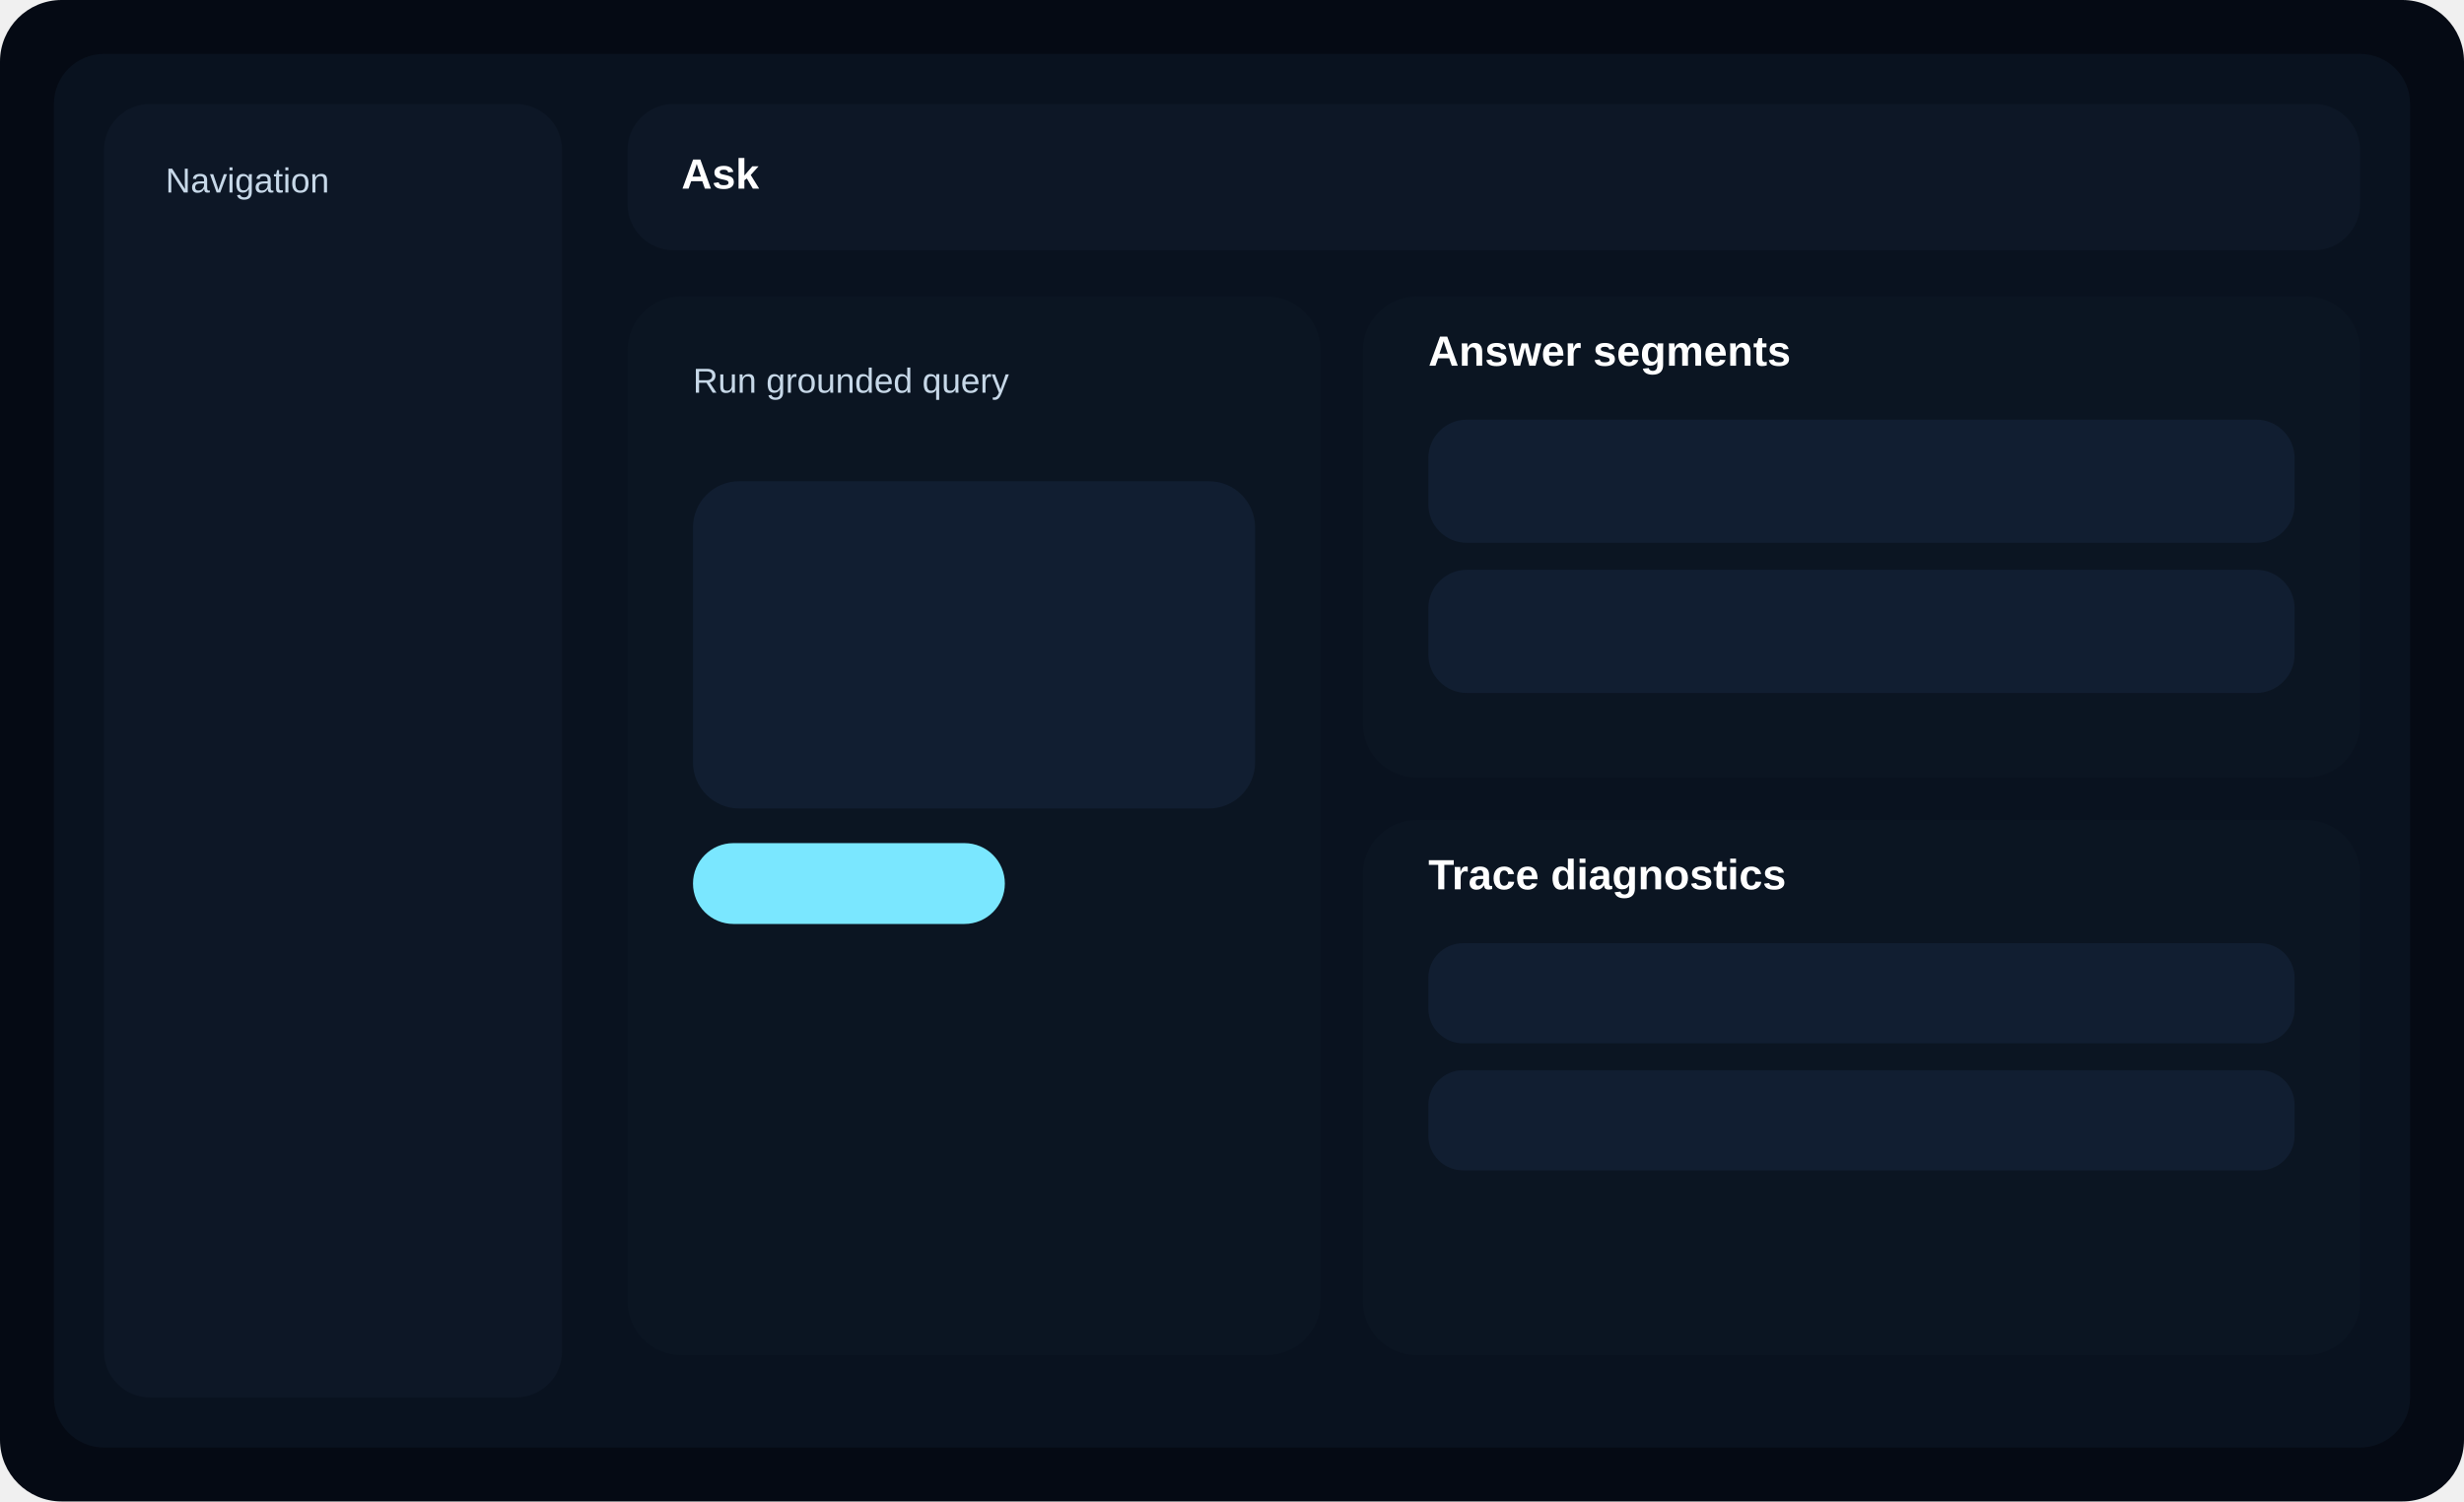
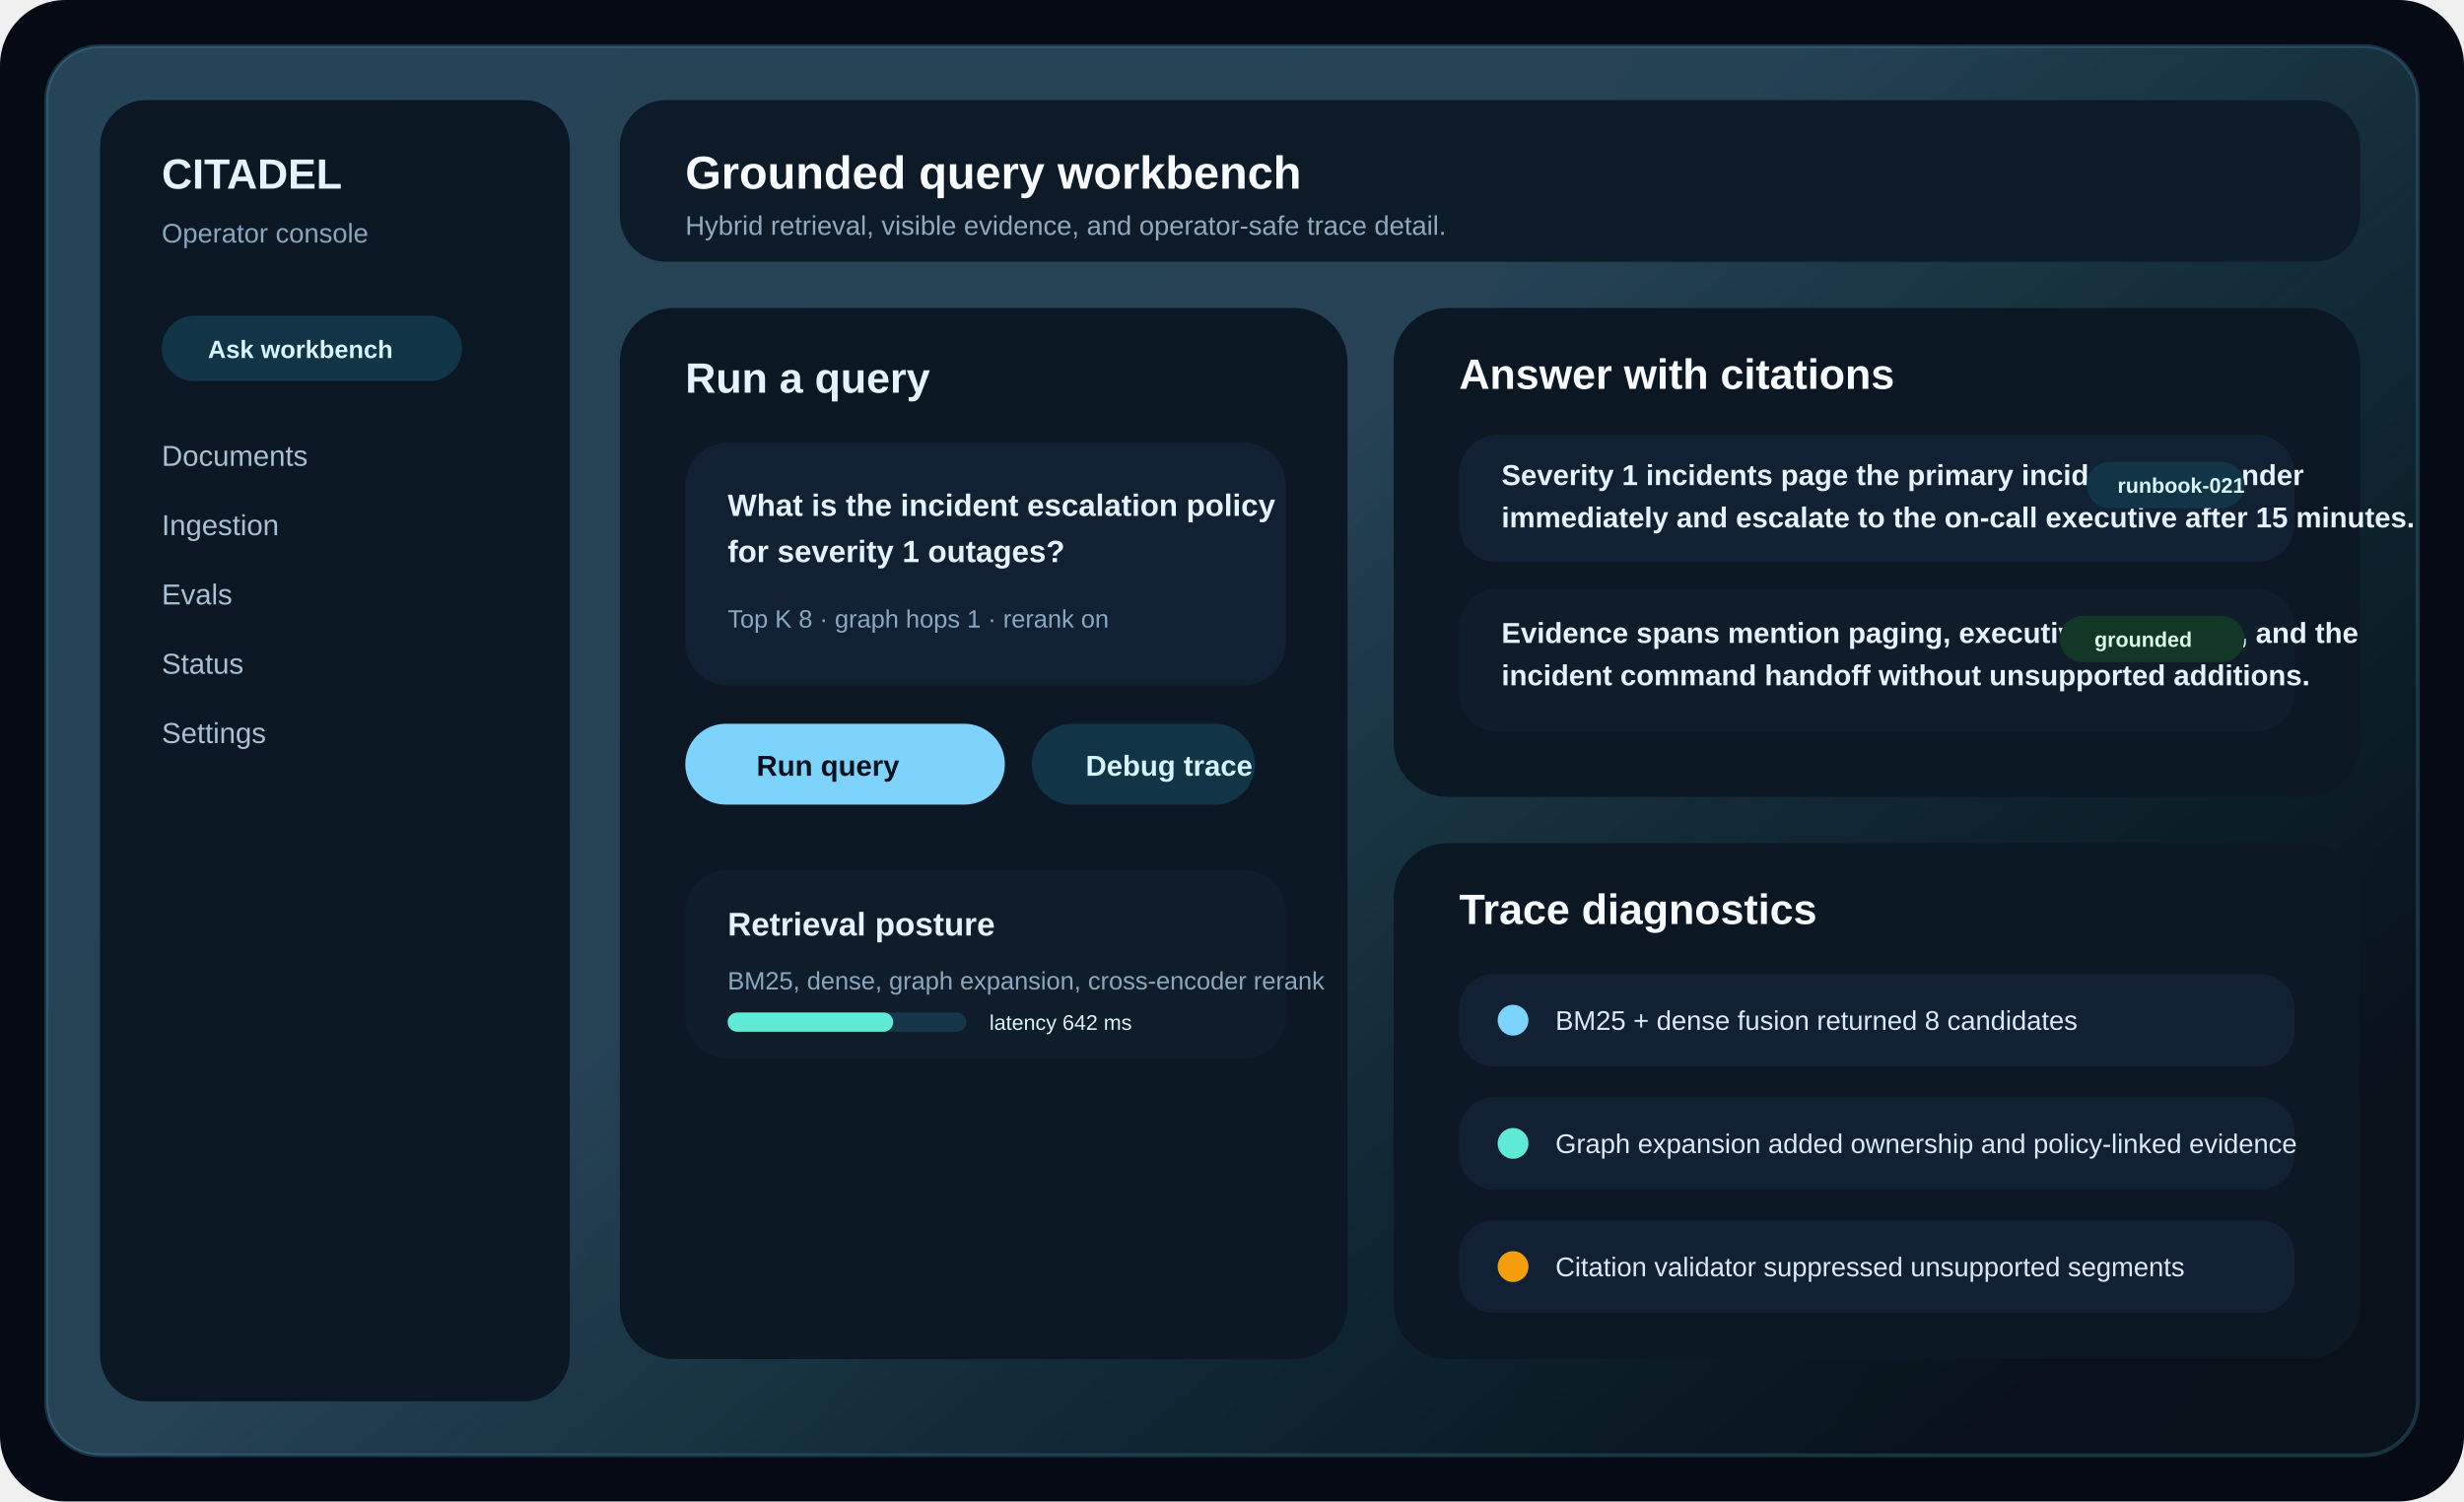
<svg xmlns="http://www.w3.org/2000/svg" width="1280" height="780" viewBox="0 0 1280 780" fill="none">
-   <rect width="1280" height="780" rx="32" fill="#050A14" />
-   <rect x="28" y="28" width="1224" height="724" rx="26" fill="#09121F" />
-   <rect x="54" y="54" width="238" height="672" rx="24" fill="#0D1726" />
-   <rect x="326" y="54" width="900" height="76" rx="24" fill="#0D1726" />
-   <rect x="326" y="154" width="360" height="550" rx="28" fill="#0B1522" />
-   <rect x="708" y="154" width="518" height="250" rx="28" fill="#0B1522" />
-   <rect x="708" y="426" width="518" height="278" rx="28" fill="#0B1522" />
-   <rect x="360" y="250" width="292" height="170" rx="24" fill="#111E31" />
-   <rect x="360" y="438" width="162" height="42" rx="21" fill="#7AE7FF" />
-   <rect x="742" y="218" width="450" height="64" rx="20" fill="#111E31" />
-   <rect x="742" y="296" width="450" height="64" rx="20" fill="#111E31" />
-   <rect x="742" y="490" width="450" height="52" rx="18" fill="#111E31" />
-   <rect x="742" y="556" width="450" height="52" rx="18" fill="#111E31" />
-   <text x="86" y="100" fill="#C7D8E8" font-family="Arial, sans-serif" font-size="18">Navigation</text>
-   <text x="354" y="98" fill="white" font-family="Arial, sans-serif" font-size="22" font-weight="700">Ask</text>
-   <text x="360" y="204" fill="#C7D8E8" font-family="Arial, sans-serif" font-size="18">Run grounded query</text>
-   <text x="742" y="190" fill="white" font-family="Arial, sans-serif" font-size="22" font-weight="700">Answer segments</text>
-   <text x="742" y="462" fill="white" font-family="Arial, sans-serif" font-size="22" font-weight="700">Trace diagnostics</text>
+   <defs>
+     <linearGradient id="askBg" x1="52" y1="42" x2="1216" y2="740" gradientUnits="userSpaceOnUse">
+       <stop stop-color="#0A1624" />
+       <stop offset="1" stop-color="#09111B" />
+     </linearGradient>
+     <linearGradient id="askAccent" x1="785" y1="154" x2="1174" y2="622" gradientUnits="userSpaceOnUse">
+       <stop stop-color="#7DD3FC" stop-opacity="0.24" />
+       <stop offset="1" stop-color="#14B8A6" stop-opacity="0" />
+     </linearGradient>
+   </defs>
+   <rect width="1280" height="780" rx="34" fill="#050A14" />
+   <rect x="24" y="24" width="1232" height="732" rx="28" fill="url(#askBg)" stroke="#173446" stroke-width="2" />
+   <rect x="24" y="24" width="1232" height="732" rx="28" fill="url(#askAccent)" />
+   <rect x="52" y="52" width="244" height="676" rx="24" fill="#0C1724" />
+   <rect x="322" y="52" width="904" height="84" rx="24" fill="#0D1B29" />
+   <rect x="322" y="160" width="378" height="546" rx="28" fill="#0C1724" />
+   <rect x="724" y="160" width="502" height="254" rx="28" fill="#0C1724" />
+   <rect x="724" y="438" width="502" height="268" rx="28" fill="#0C1724" />
+   <text x="84" y="98" fill="#E6F3FF" font-family="Segoe UI, Arial, sans-serif" font-size="22" font-weight="700">CITADEL</text>
+   <text x="84" y="126" fill="#88A6BE" font-family="Segoe UI, Arial, sans-serif" font-size="14">Operator console</text>
+   <rect x="84" y="164" width="156" height="34" rx="17" fill="#123447" />
+   <text x="108" y="186" fill="#D7F4FF" font-family="Segoe UI, Arial, sans-serif" font-size="13" font-weight="700">Ask workbench</text>
+   <text x="84" y="242" fill="#A7C0D2" font-family="Segoe UI, Arial, sans-serif" font-size="15">Documents</text>
+   <text x="84" y="278" fill="#A7C0D2" font-family="Segoe UI, Arial, sans-serif" font-size="15">Ingestion</text>
+   <text x="84" y="314" fill="#A7C0D2" font-family="Segoe UI, Arial, sans-serif" font-size="15">Evals</text>
+   <text x="84" y="350" fill="#A7C0D2" font-family="Segoe UI, Arial, sans-serif" font-size="15">Status</text>
+   <text x="84" y="386" fill="#A7C0D2" font-family="Segoe UI, Arial, sans-serif" font-size="15">Settings</text>
+   <text x="356" y="98" fill="#F8FBFF" font-family="Segoe UI, Arial, sans-serif" font-size="24" font-weight="700">Grounded query workbench</text>
+   <text x="356" y="122" fill="#90A9BD" font-family="Segoe UI, Arial, sans-serif" font-size="14">Hybrid retrieval, visible evidence, and operator-safe trace detail.</text>
+   <text x="356" y="204" fill="#E6F3FF" font-family="Segoe UI, Arial, sans-serif" font-size="22" font-weight="700">Run a query</text>
+   <rect x="356" y="230" width="312" height="126" rx="22" fill="#112133" />
+   <text x="378" y="268" fill="#E6F3FF" font-family="Segoe UI, Arial, sans-serif" font-size="16" font-weight="700">What is the incident escalation policy</text>
+   <text x="378" y="292" fill="#E6F3FF" font-family="Segoe UI, Arial, sans-serif" font-size="16" font-weight="700">for severity 1 outages?</text>
+   <text x="378" y="326" fill="#89A8BF" font-family="Segoe UI, Arial, sans-serif" font-size="13">Top K 8 · graph hops 1 · rerank on</text>
+   <rect x="356" y="376" width="166" height="42" rx="21" fill="#7DD3FC" />
+   <rect x="536" y="376" width="116" height="42" rx="21" fill="#123447" />
+   <text x="393" y="403" fill="#07111D" font-family="Segoe UI, Arial, sans-serif" font-size="15" font-weight="700">Run query</text>
+   <text x="564" y="403" fill="#D6F4FF" font-family="Segoe UI, Arial, sans-serif" font-size="15" font-weight="700">Debug trace</text>
+   <rect x="356" y="452" width="312" height="98" rx="22" fill="#0F1C2A" />
+   <text x="378" y="486" fill="#E6F3FF" font-family="Segoe UI, Arial, sans-serif" font-size="17" font-weight="700">Retrieval posture</text>
+   <text x="378" y="514" fill="#89A8BF" font-family="Segoe UI, Arial, sans-serif" font-size="13">BM25, dense, graph expansion, cross-encoder rerank</text>
+   <rect x="378" y="526" width="124" height="10" rx="5" fill="#163549" />
+   <rect x="378" y="526" width="86" height="10" rx="5" fill="#5EEAD4" />
+   <text x="514" y="535" fill="#D7F4FF" font-family="Segoe UI, Arial, sans-serif" font-size="11">latency 642 ms</text>
+   <text x="758" y="202" fill="#F8FBFF" font-family="Segoe UI, Arial, sans-serif" font-size="22" font-weight="700">Answer with citations</text>
+   <rect x="758" y="226" width="434" height="66" rx="20" fill="#112133" />
+   <text x="780" y="252" fill="#E6F3FF" font-family="Segoe UI, Arial, sans-serif" font-size="15" font-weight="700">Severity 1 incidents page the primary incident commander</text>
+   <text x="780" y="274" fill="#E6F3FF" font-family="Segoe UI, Arial, sans-serif" font-size="15" font-weight="700">immediately and escalate to the on-call executive after 15 minutes.</text>
+   <rect x="1084" y="240" width="82" height="24" rx="12" fill="#123447" />
+   <text x="1100" y="256" fill="#D7F4FF" font-family="Segoe UI, Arial, sans-serif" font-size="11" font-weight="700">runbook-021</text>
+   <rect x="758" y="306" width="434" height="74" rx="20" fill="#0F1C2A" />
+   <text x="780" y="334" fill="#E6F3FF" font-family="Segoe UI, Arial, sans-serif" font-size="15" font-weight="700">Evidence spans mention paging, executive escalation, and the</text>
+   <text x="780" y="356" fill="#E6F3FF" font-family="Segoe UI, Arial, sans-serif" font-size="15" font-weight="700">incident command handoff without unsupported additions.</text>
+   <rect x="1070" y="320" width="96" height="24" rx="12" fill="#123726" />
+   <text x="1088" y="336" fill="#DCFCE7" font-family="Segoe UI, Arial, sans-serif" font-size="11" font-weight="700">grounded</text>
+   <text x="758" y="480" fill="#F8FBFF" font-family="Segoe UI, Arial, sans-serif" font-size="22" font-weight="700">Trace diagnostics</text>
+   <rect x="758" y="506" width="434" height="48" rx="18" fill="#112133" />
+   <rect x="758" y="570" width="434" height="48" rx="18" fill="#112133" />
+   <rect x="758" y="634" width="434" height="48" rx="18" fill="#112133" />
+   <circle cx="786" cy="530" r="8" fill="#7DD3FC" />
+   <circle cx="786" cy="594" r="8" fill="#5EEAD4" />
+   <circle cx="786" cy="658" r="8" fill="#F59E0B" />
+   <text x="808" y="535" fill="#DCE9F7" font-family="Segoe UI, Arial, sans-serif" font-size="14">BM25 + dense fusion returned 8 candidates</text>
+   <text x="808" y="599" fill="#DCE9F7" font-family="Segoe UI, Arial, sans-serif" font-size="14">Graph expansion added ownership and policy-linked evidence</text>
+   <text x="808" y="663" fill="#DCE9F7" font-family="Segoe UI, Arial, sans-serif" font-size="14">Citation validator suppressed unsupported segments</text>
</svg>
